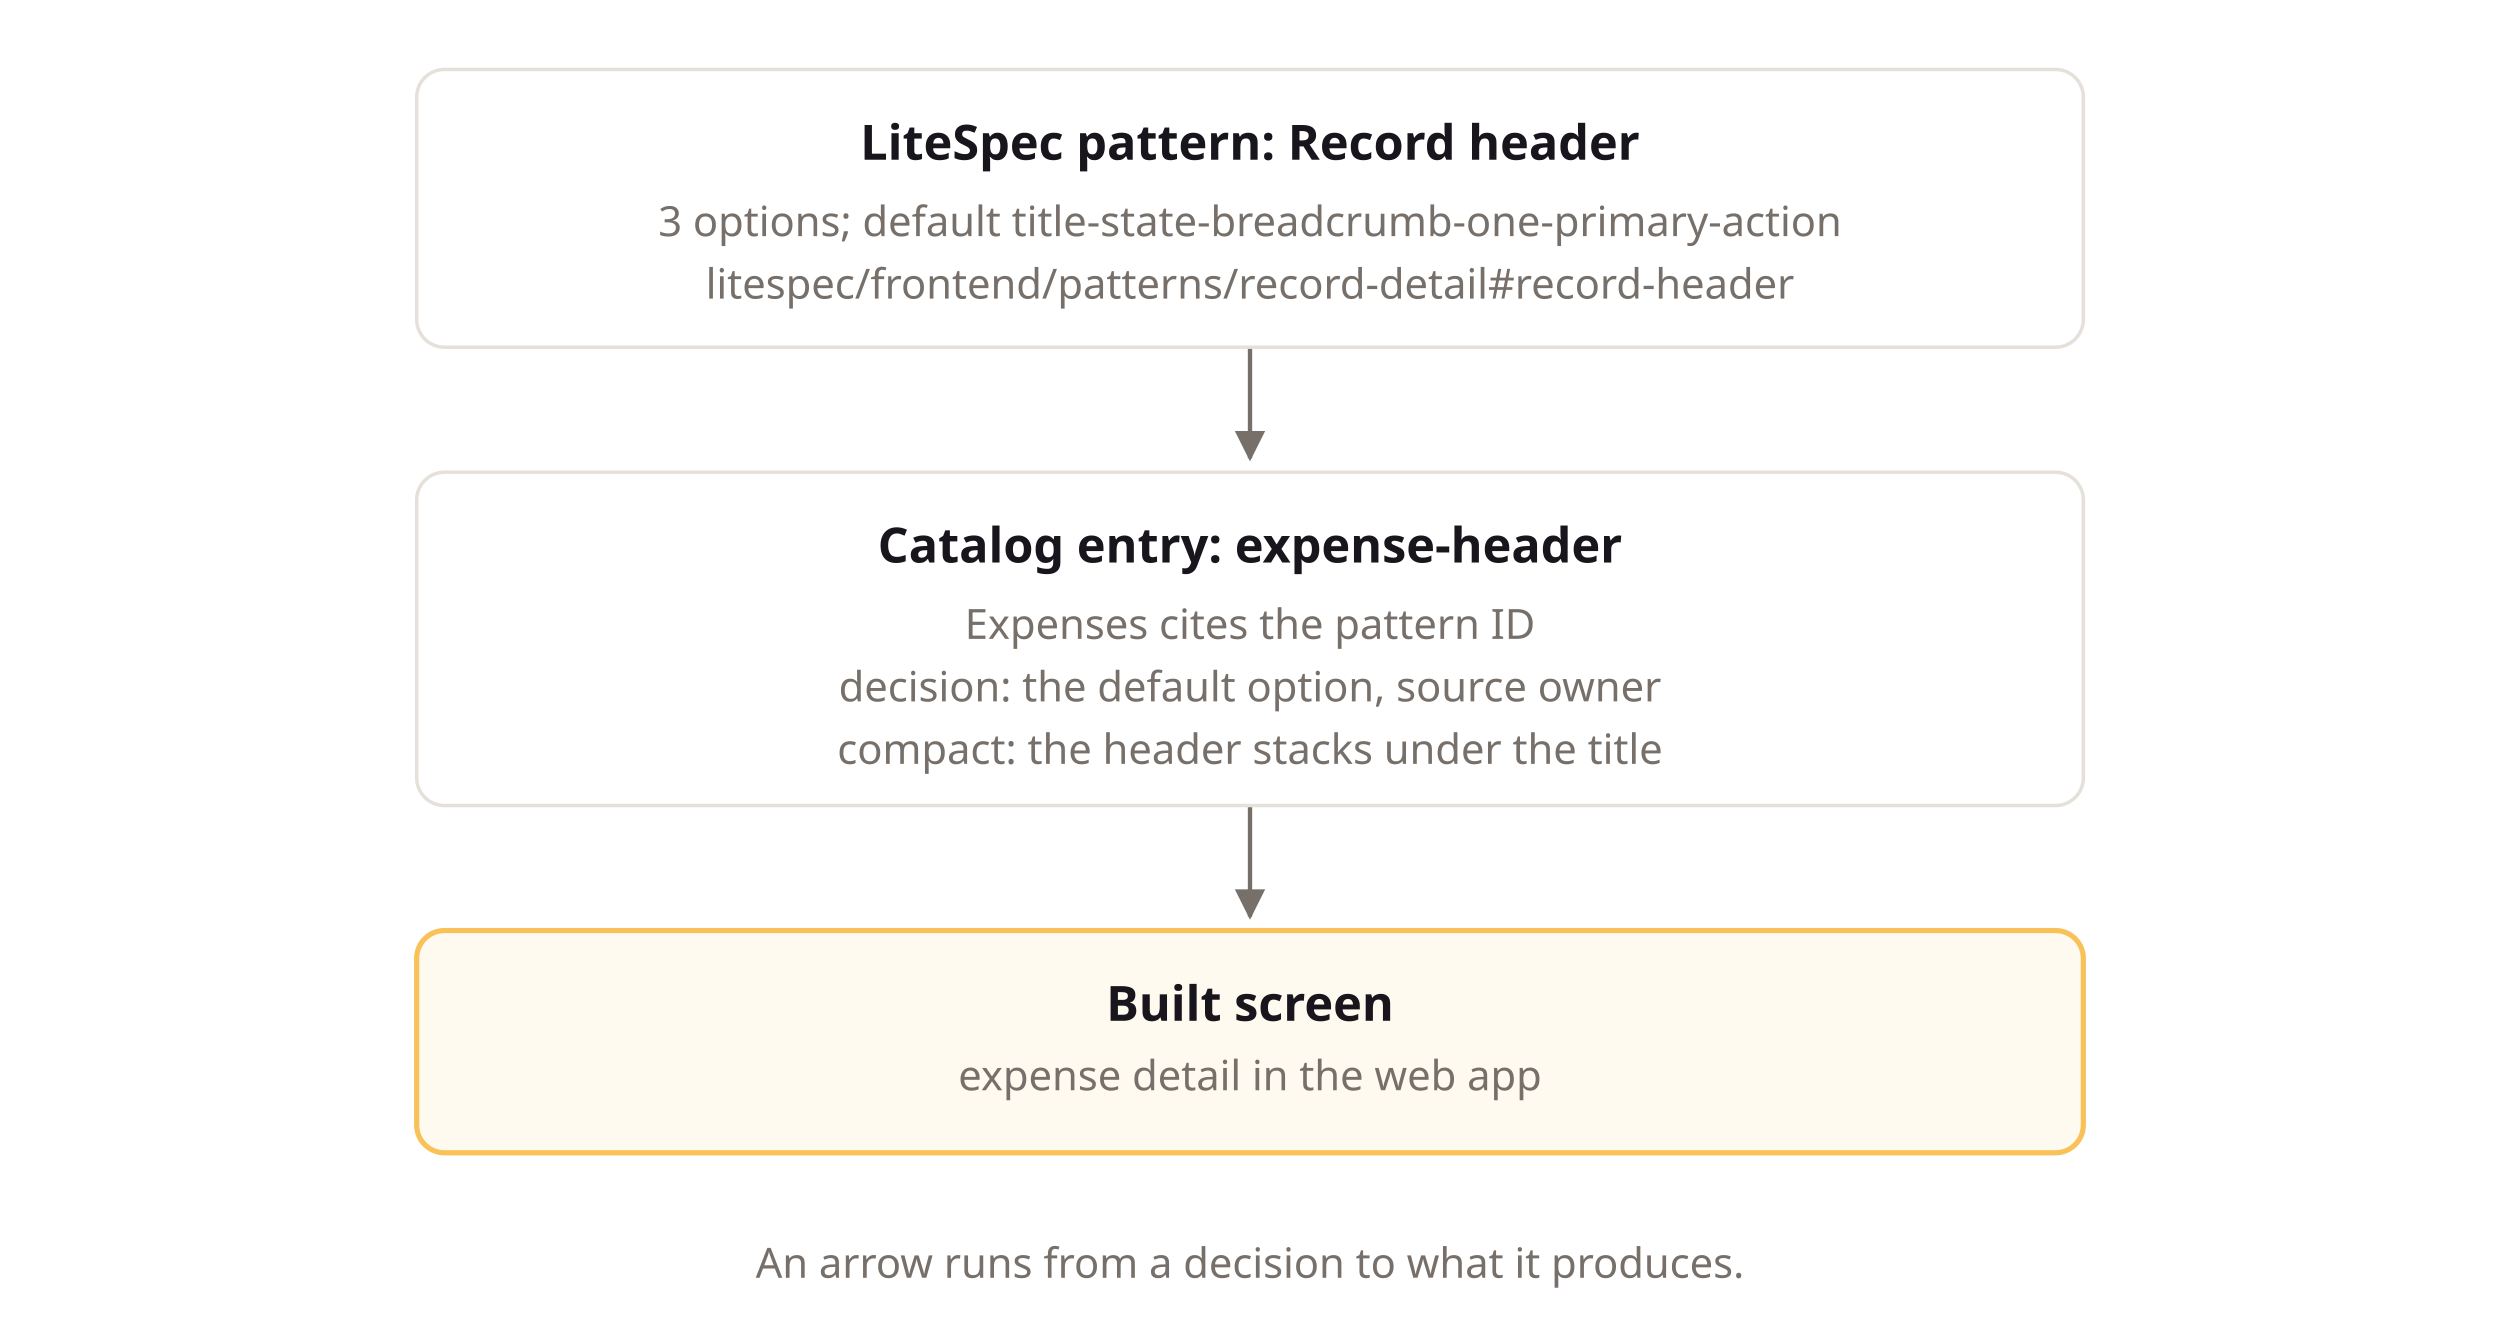
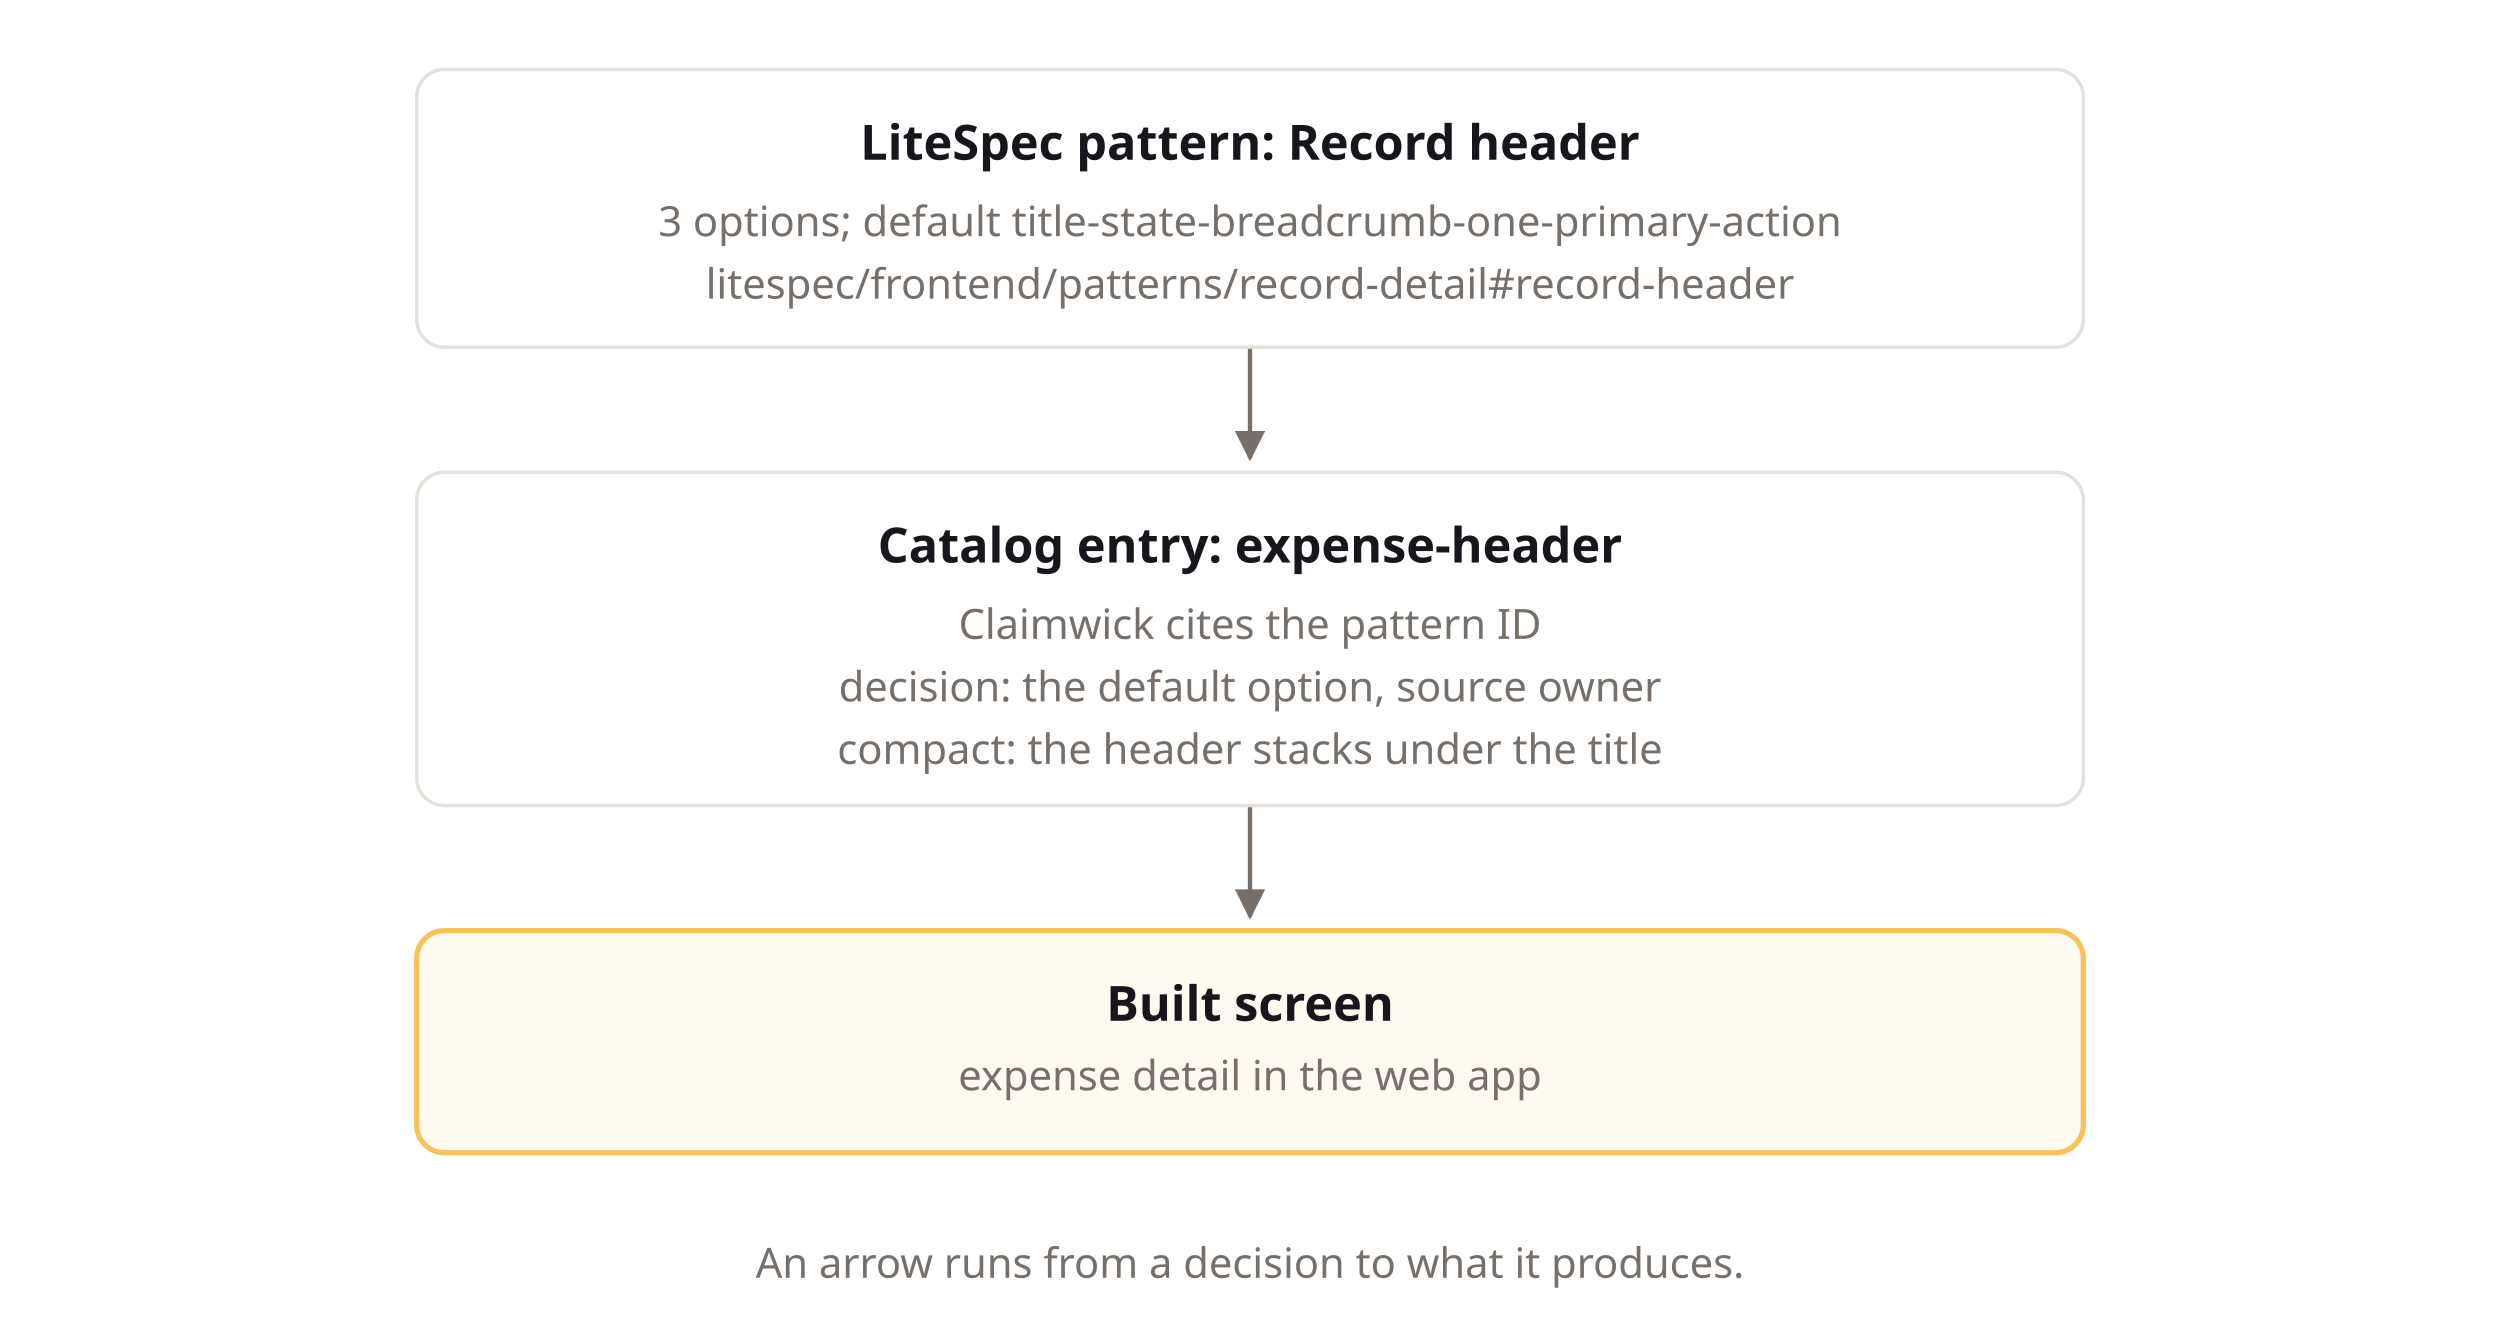
<svg xmlns="http://www.w3.org/2000/svg" width="720" height="384" viewBox="0 0 720 384" role="img" aria-labelledby="frontend-pattern-flow-title frontend-pattern-flow-desc" font-family="Geist, ui-sans-serif, system-ui, sans-serif">
  <defs>
    <marker id="frontend-pattern-flow-arrow" viewBox="0 0 10 10" refX="9" refY="5" markerWidth="7" markerHeight="7" orient="auto-start-reverse">
      <path d="M0 0 10 5 0 10z" style="fill: var(--muted-fg, #77706a)" />
    </marker>
  </defs>
  <g style="stroke: var(--muted-fg, #77706a); fill: none" stroke-width="1.25" marker-end="url(#frontend-pattern-flow-arrow)">
    <path d="M360 100 V 132" />
    <path d="M360 232 V 264" />
  </g>
  <g style="fill: var(--bg, #ffffff); stroke: var(--border, #e5e0d9)" stroke-width="1">
    <rect x="120" y="20" width="480" height="80" rx="8" />
    <rect x="120" y="136" width="480" height="96" rx="8" />
  </g>
  <rect x="120" y="268" width="480" height="64" rx="8" style="fill: var(--accent-subtle, #fffaf0); stroke: var(--accent, #f8c258)" stroke-width="1.5" />
  <g style="fill: var(--fg, #19151c)" font-size="14" font-weight="600" text-anchor="middle">
    <text x="360" y="46">LiteSpec pattern: Record header</text>
    <text x="360" y="162">Catalog entry: expense-header</text>
    <text x="360" y="294">Built screen</text>
  </g>
  <g style="fill: var(--muted-fg, #77706a)" font-size="12" text-anchor="middle">
    <text x="360" y="68">3 options; default title-state-breadcrumb-one-primary-action</text>
    <text x="360" y="86">litespec/frontend/patterns/record-detail#record-header</text>
-     <text x="360" y="184">Expenses cites the pattern ID</text>
+     <text x="360" y="184">Claimwick cites the pattern ID</text>
    <text x="360" y="202">decision: the default option, source owner</text>
    <text x="360" y="220">compact: the header stacks under the title</text>
    <text x="360" y="314">expense detail in the web app</text>
  </g>
  <text x="360" y="368" text-anchor="middle" font-size="12" style="fill: var(--muted-fg, #77706a)">An arrow runs from a decision to what it produces.</text>
</svg>
